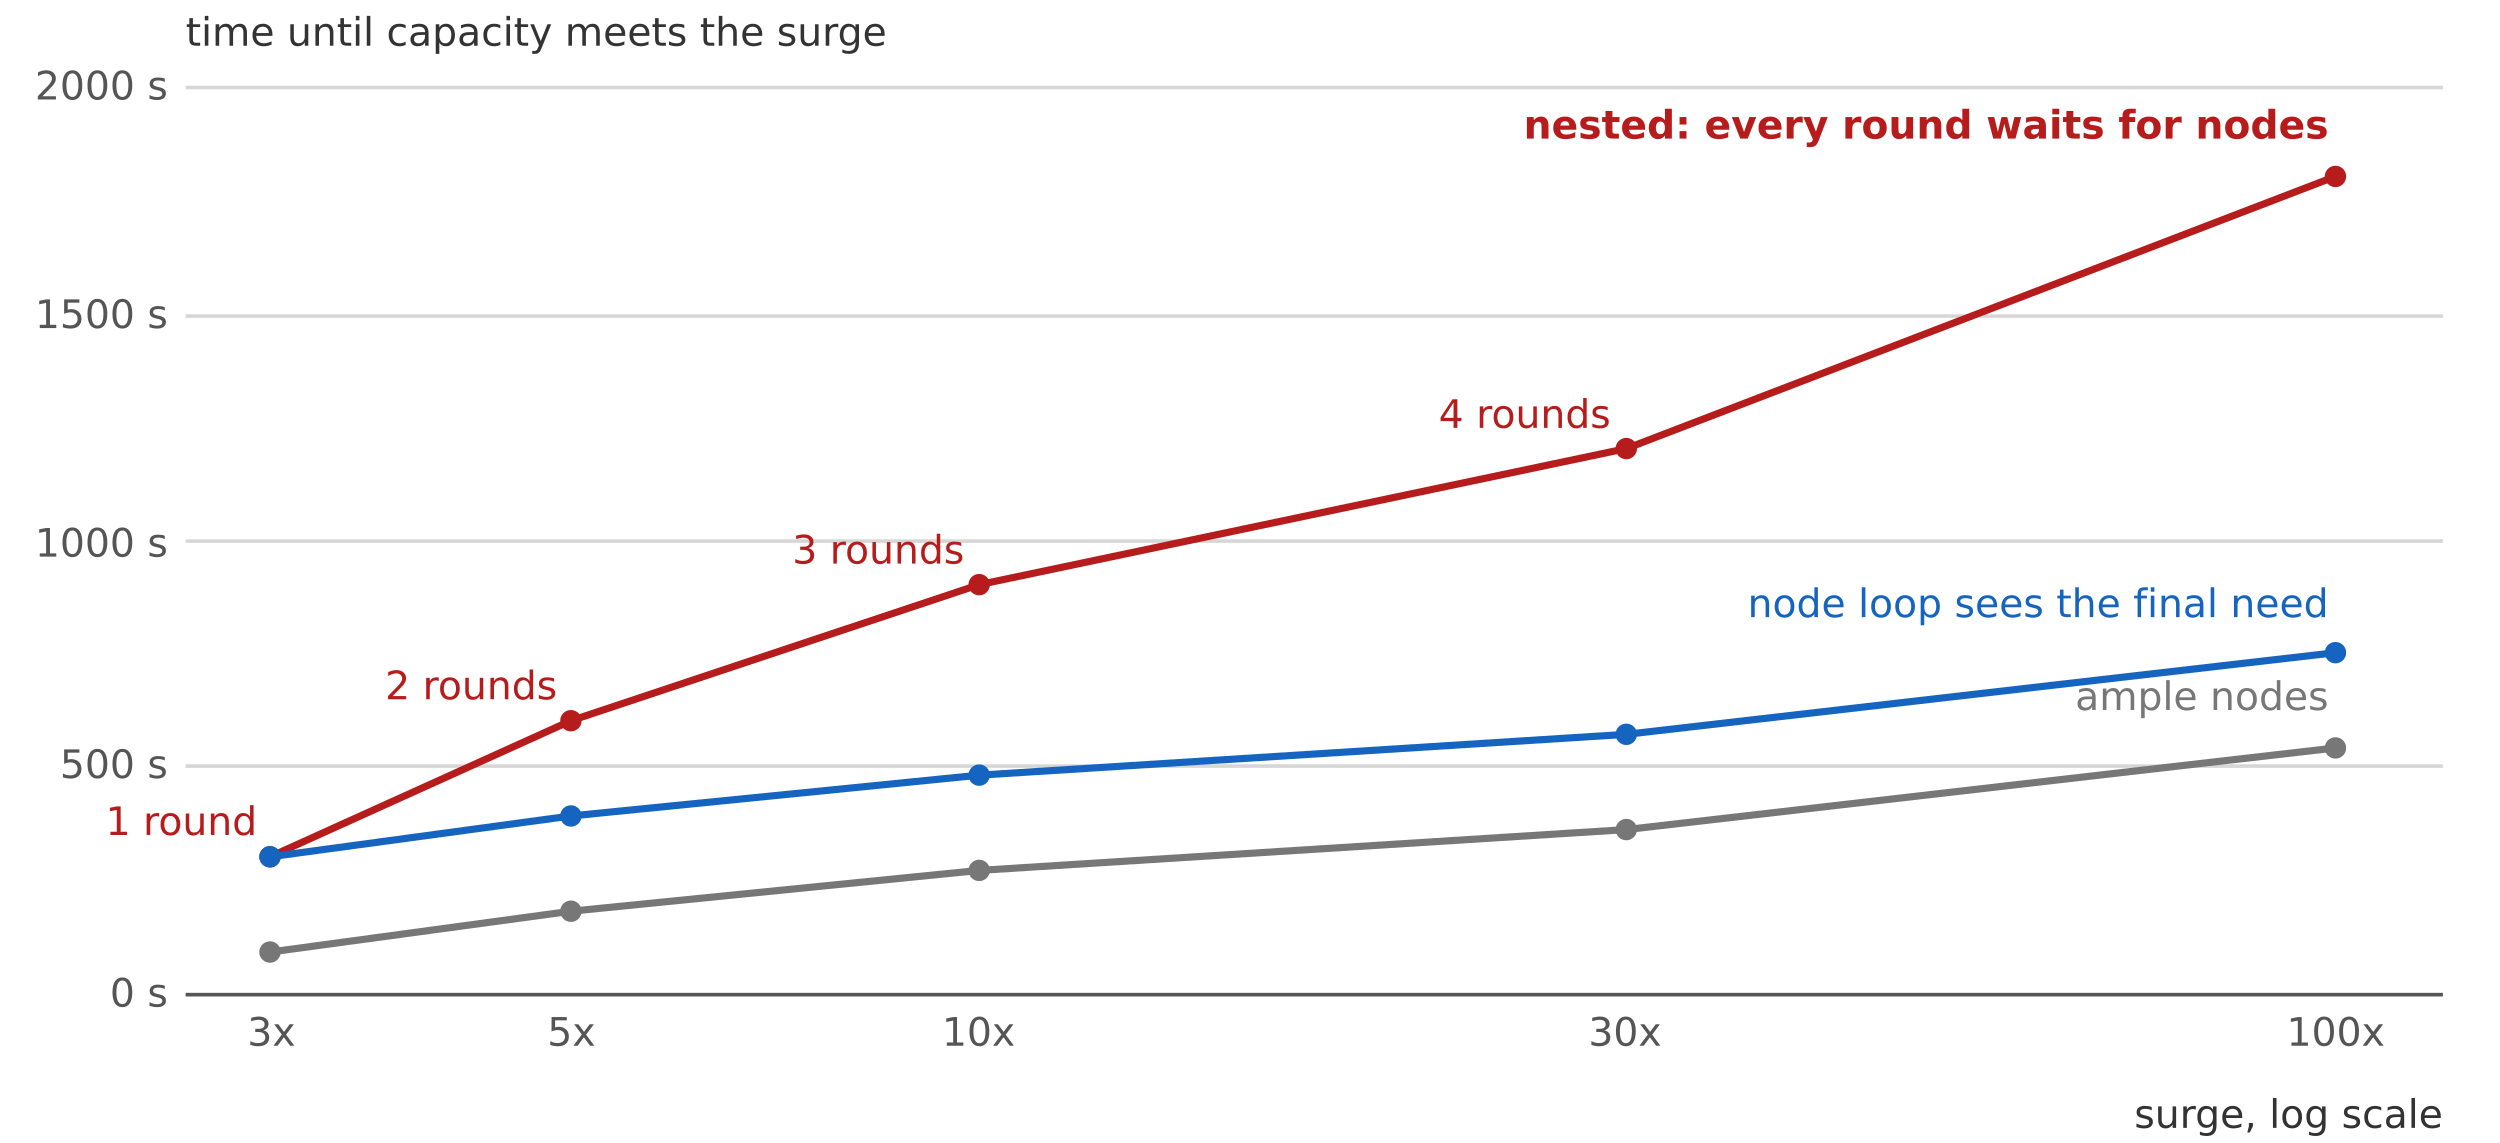
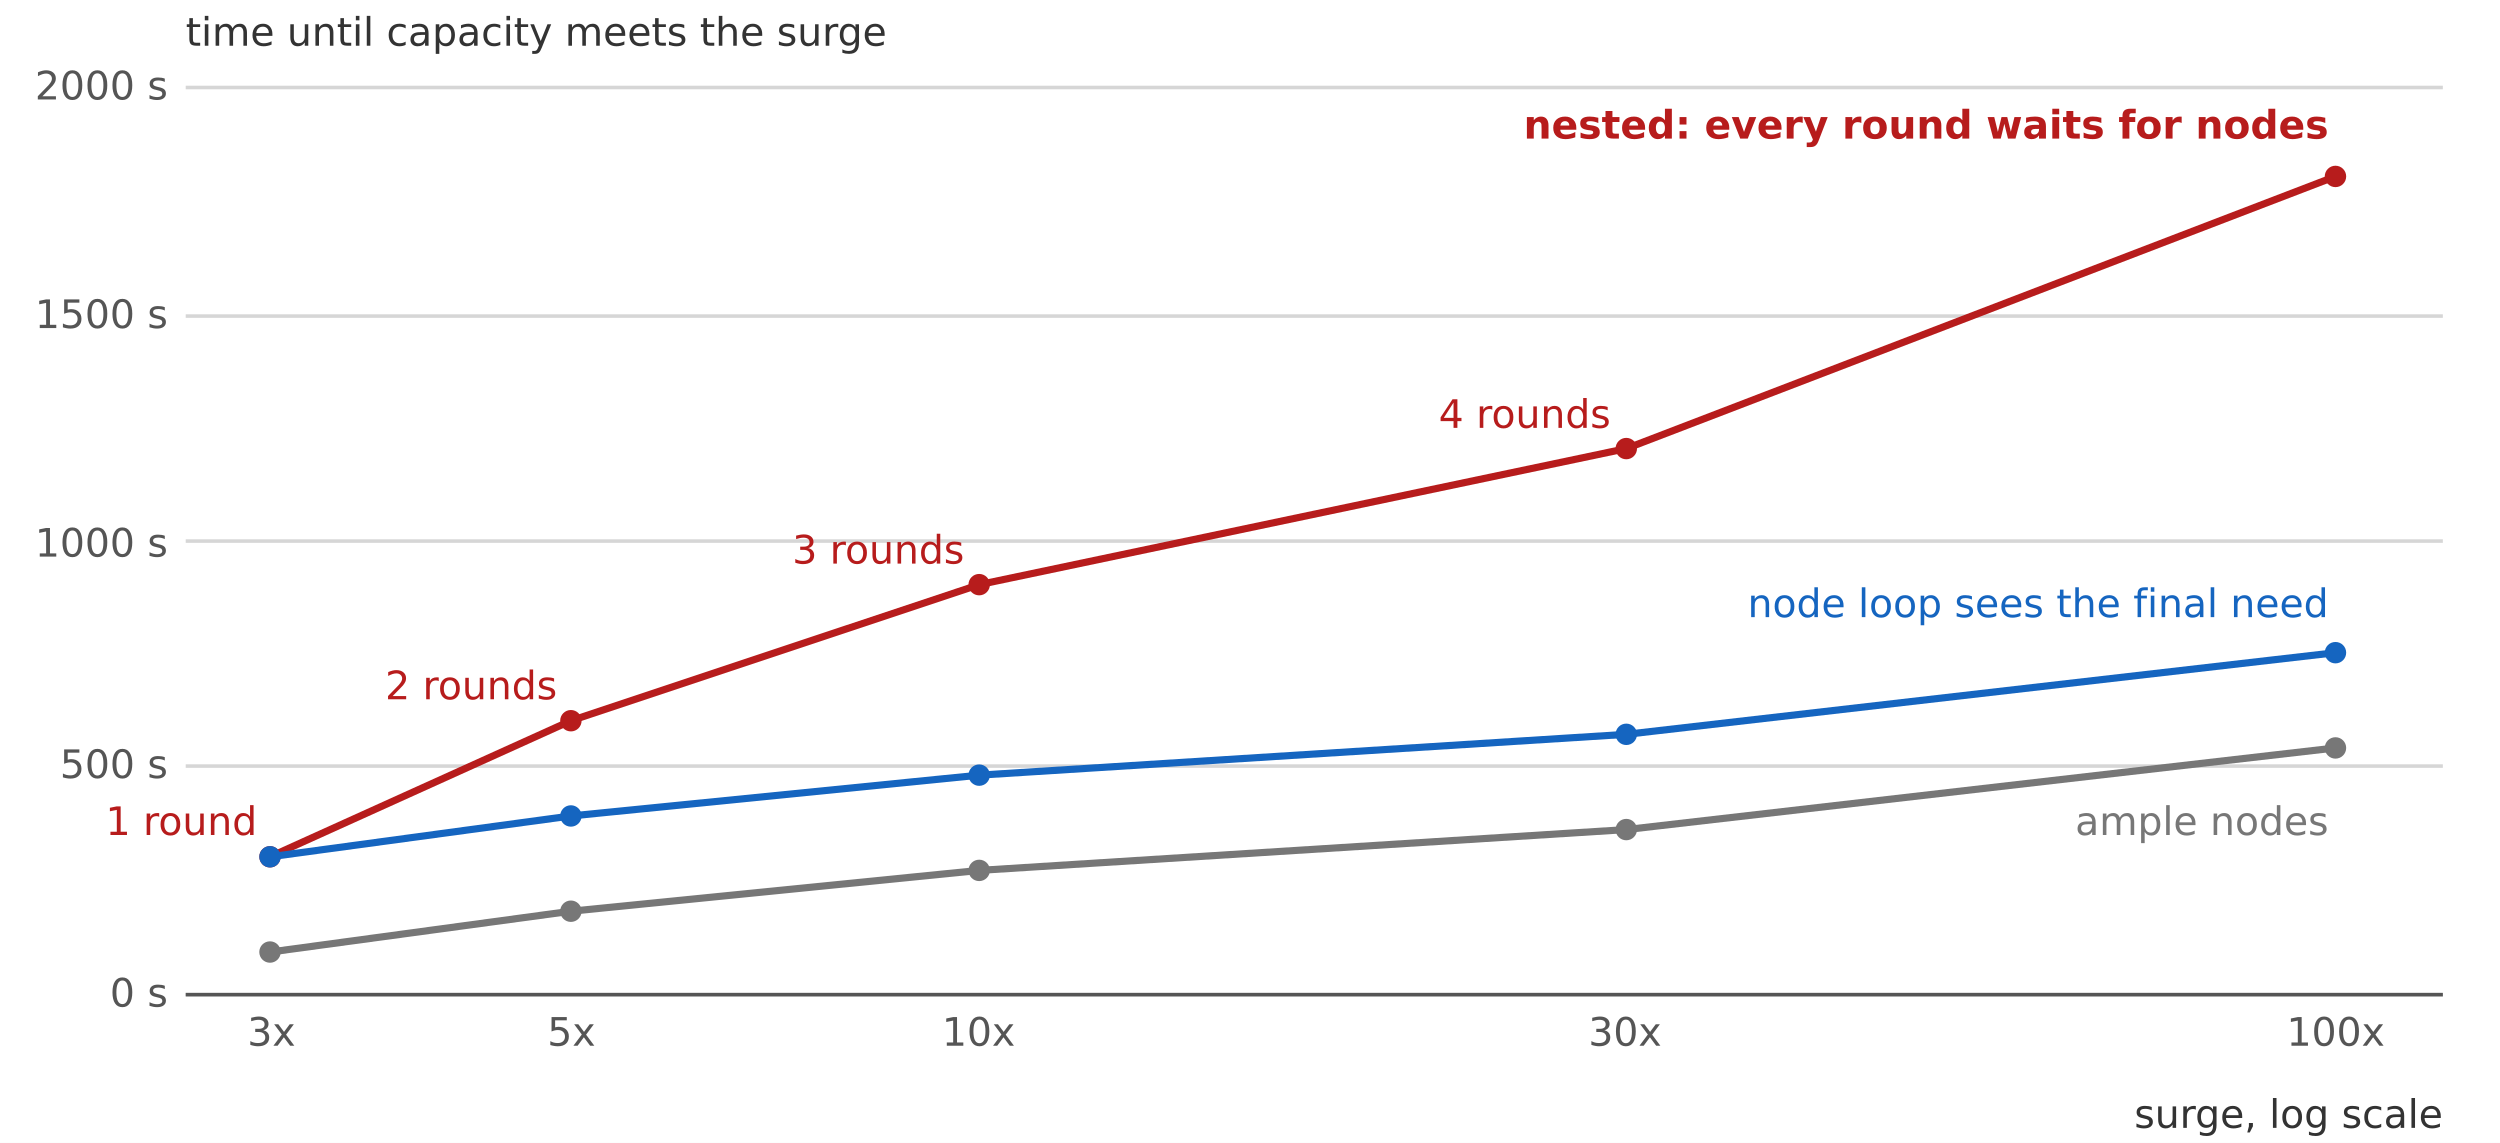
<svg xmlns="http://www.w3.org/2000/svg" viewBox="0 0 700 320" width="700" height="320" role="img" font-family="DejaVu Sans, Helvetica, Arial, sans-serif" font-size="11">
  <style>.f-ink{fill:#333}.s-ink{stroke:#333}.f-sub{fill:#555}.s-sub{stroke:#555}.f-grid{fill:#d6d6d6}.s-grid{stroke:#d6d6d6}.f-a{fill:#b71c1c}.s-a{stroke:#b71c1c}.f-b{fill:#1565c0}.s-b{stroke:#1565c0}.f-c{fill:#2e7d32}.s-c{stroke:#2e7d32}.f-d{fill:#e65100}.s-d{stroke:#e65100}.f-e{fill:#6a1b9a}.s-e{stroke:#6a1b9a}.f-g{fill:#777}.s-g{stroke:#777}.f-bg{fill:#fff}.s-bg{stroke:#fff}@media (prefers-color-scheme: dark){.f-ink{fill:#ddd}.s-ink{stroke:#ddd}.f-sub{fill:#aaa}.s-sub{stroke:#aaa}.f-grid{fill:#444}.s-grid{stroke:#444}.f-a{fill:#ef9a9a}.s-a{stroke:#ef9a9a}.f-b{fill:#8ab4f8}.s-b{stroke:#8ab4f8}.f-c{fill:#81c784}.s-c{stroke:#81c784}.f-d{fill:#ffcc80}.s-d{stroke:#ffcc80}.f-e{fill:#ce93d8}.s-e{stroke:#ce93d8}.f-g{fill:#bbb}.s-g{stroke:#bbb}.f-bg{fill:#1e1e1e}.s-bg{stroke:#1e1e1e}}</style>
  <rect x="0" y="0" width="700" height="320" class="f-bg" />
  <path d="M52.00 278.50 H684.00" class="s-grid" fill="none" />
  <text x="47.00" y="281.85" text-anchor="end" class="f-sub">0 s</text>
  <path d="M52.00 214.50 H684.00" class="s-grid" fill="none" />
  <text x="47.00" y="217.85" text-anchor="end" class="f-sub">500 s</text>
  <path d="M52.00 151.50 H684.00" class="s-grid" fill="none" />
  <text x="47.00" y="155.85" text-anchor="end" class="f-sub">1000 s</text>
  <path d="M52.00 88.50 H684.00" class="s-grid" fill="none" />
  <text x="47.00" y="91.85" text-anchor="end" class="f-sub">1500 s</text>
  <path d="M52.00 24.50 H684.00" class="s-grid" fill="none" />
  <text x="47.00" y="27.85" text-anchor="end" class="f-sub">2000 s</text>
  <text x="76.00" y="292.80" text-anchor="middle" class="f-sub">3x</text>
  <text x="160.00" y="292.80" text-anchor="middle" class="f-sub">5x</text>
  <text x="274.00" y="292.80" text-anchor="middle" class="f-sub">10x</text>
  <text x="455.00" y="292.80" text-anchor="middle" class="f-sub">30x</text>
  <text x="654.00" y="292.80" text-anchor="middle" class="f-sub">100x</text>
  <path d="M52.00 278.50 H684.00" class="s-sub" fill="none" />
  <text x="52.00" y="12.80" text-anchor="start" class="f-ink">time until capacity meets the surge</text>
  <text x="684.00" y="315.80" text-anchor="end" class="f-ink">surge, log scale</text>
  <path d="M75.60 239.90 L159.85 201.80 L274.17 163.70 L455.36 125.60 L653.93 49.40" class="s-a" fill="none" stroke-width="2" />
  <circle cx="75.60" cy="239.90" r="3" class="f-a" />
  <circle cx="159.85" cy="201.80" r="3" class="f-a" />
  <circle cx="274.17" cy="163.70" r="3" class="f-a" />
  <circle cx="455.36" cy="125.60" r="3" class="f-a" />
  <circle cx="653.93" cy="49.40" r="3" class="f-a" />
  <text x="652.00" y="38.80" text-anchor="end" class="f-a" font-weight="bold">nested: every round waits for nodes</text>
  <path d="M75.60 239.90 L159.85 228.47 L274.17 217.04 L455.36 205.61 L653.93 182.75" class="s-b" fill="none" stroke-width="2" />
  <circle cx="75.60" cy="239.90" r="3" class="f-b" />
  <circle cx="159.85" cy="228.47" r="3" class="f-b" />
  <circle cx="274.17" cy="217.04" r="3" class="f-b" />
  <circle cx="455.36" cy="205.61" r="3" class="f-b" />
  <circle cx="653.93" cy="182.75" r="3" class="f-b" />
  <text x="652.00" y="172.80" text-anchor="end" class="f-b">node loop sees the final need</text>
  <path d="M75.60 266.57 L159.85 255.14 L274.17 243.71 L455.36 232.28 L653.93 209.42" class="s-g" fill="none" stroke-width="2" />
  <circle cx="75.60" cy="266.57" r="3" class="f-g" />
  <circle cx="159.85" cy="255.14" r="3" class="f-g" />
  <circle cx="274.17" cy="243.71" r="3" class="f-g" />
  <circle cx="455.36" cy="232.28" r="3" class="f-g" />
  <circle cx="653.93" cy="209.42" r="3" class="f-g" />
-   <text x="652.00" y="198.80" text-anchor="end" class="f-g">ample nodes</text>
+   <text x="652.00" y="233.80" text-anchor="end" class="f-g">ample nodes</text>
  <text x="72.00" y="233.80" text-anchor="end" class="f-a">1 round</text>
  <text x="156.00" y="195.80" text-anchor="end" class="f-a">2 rounds</text>
  <text x="270.00" y="157.80" text-anchor="end" class="f-a">3 rounds</text>
  <text x="451.00" y="119.80" text-anchor="end" class="f-a">4 rounds</text>
</svg>
